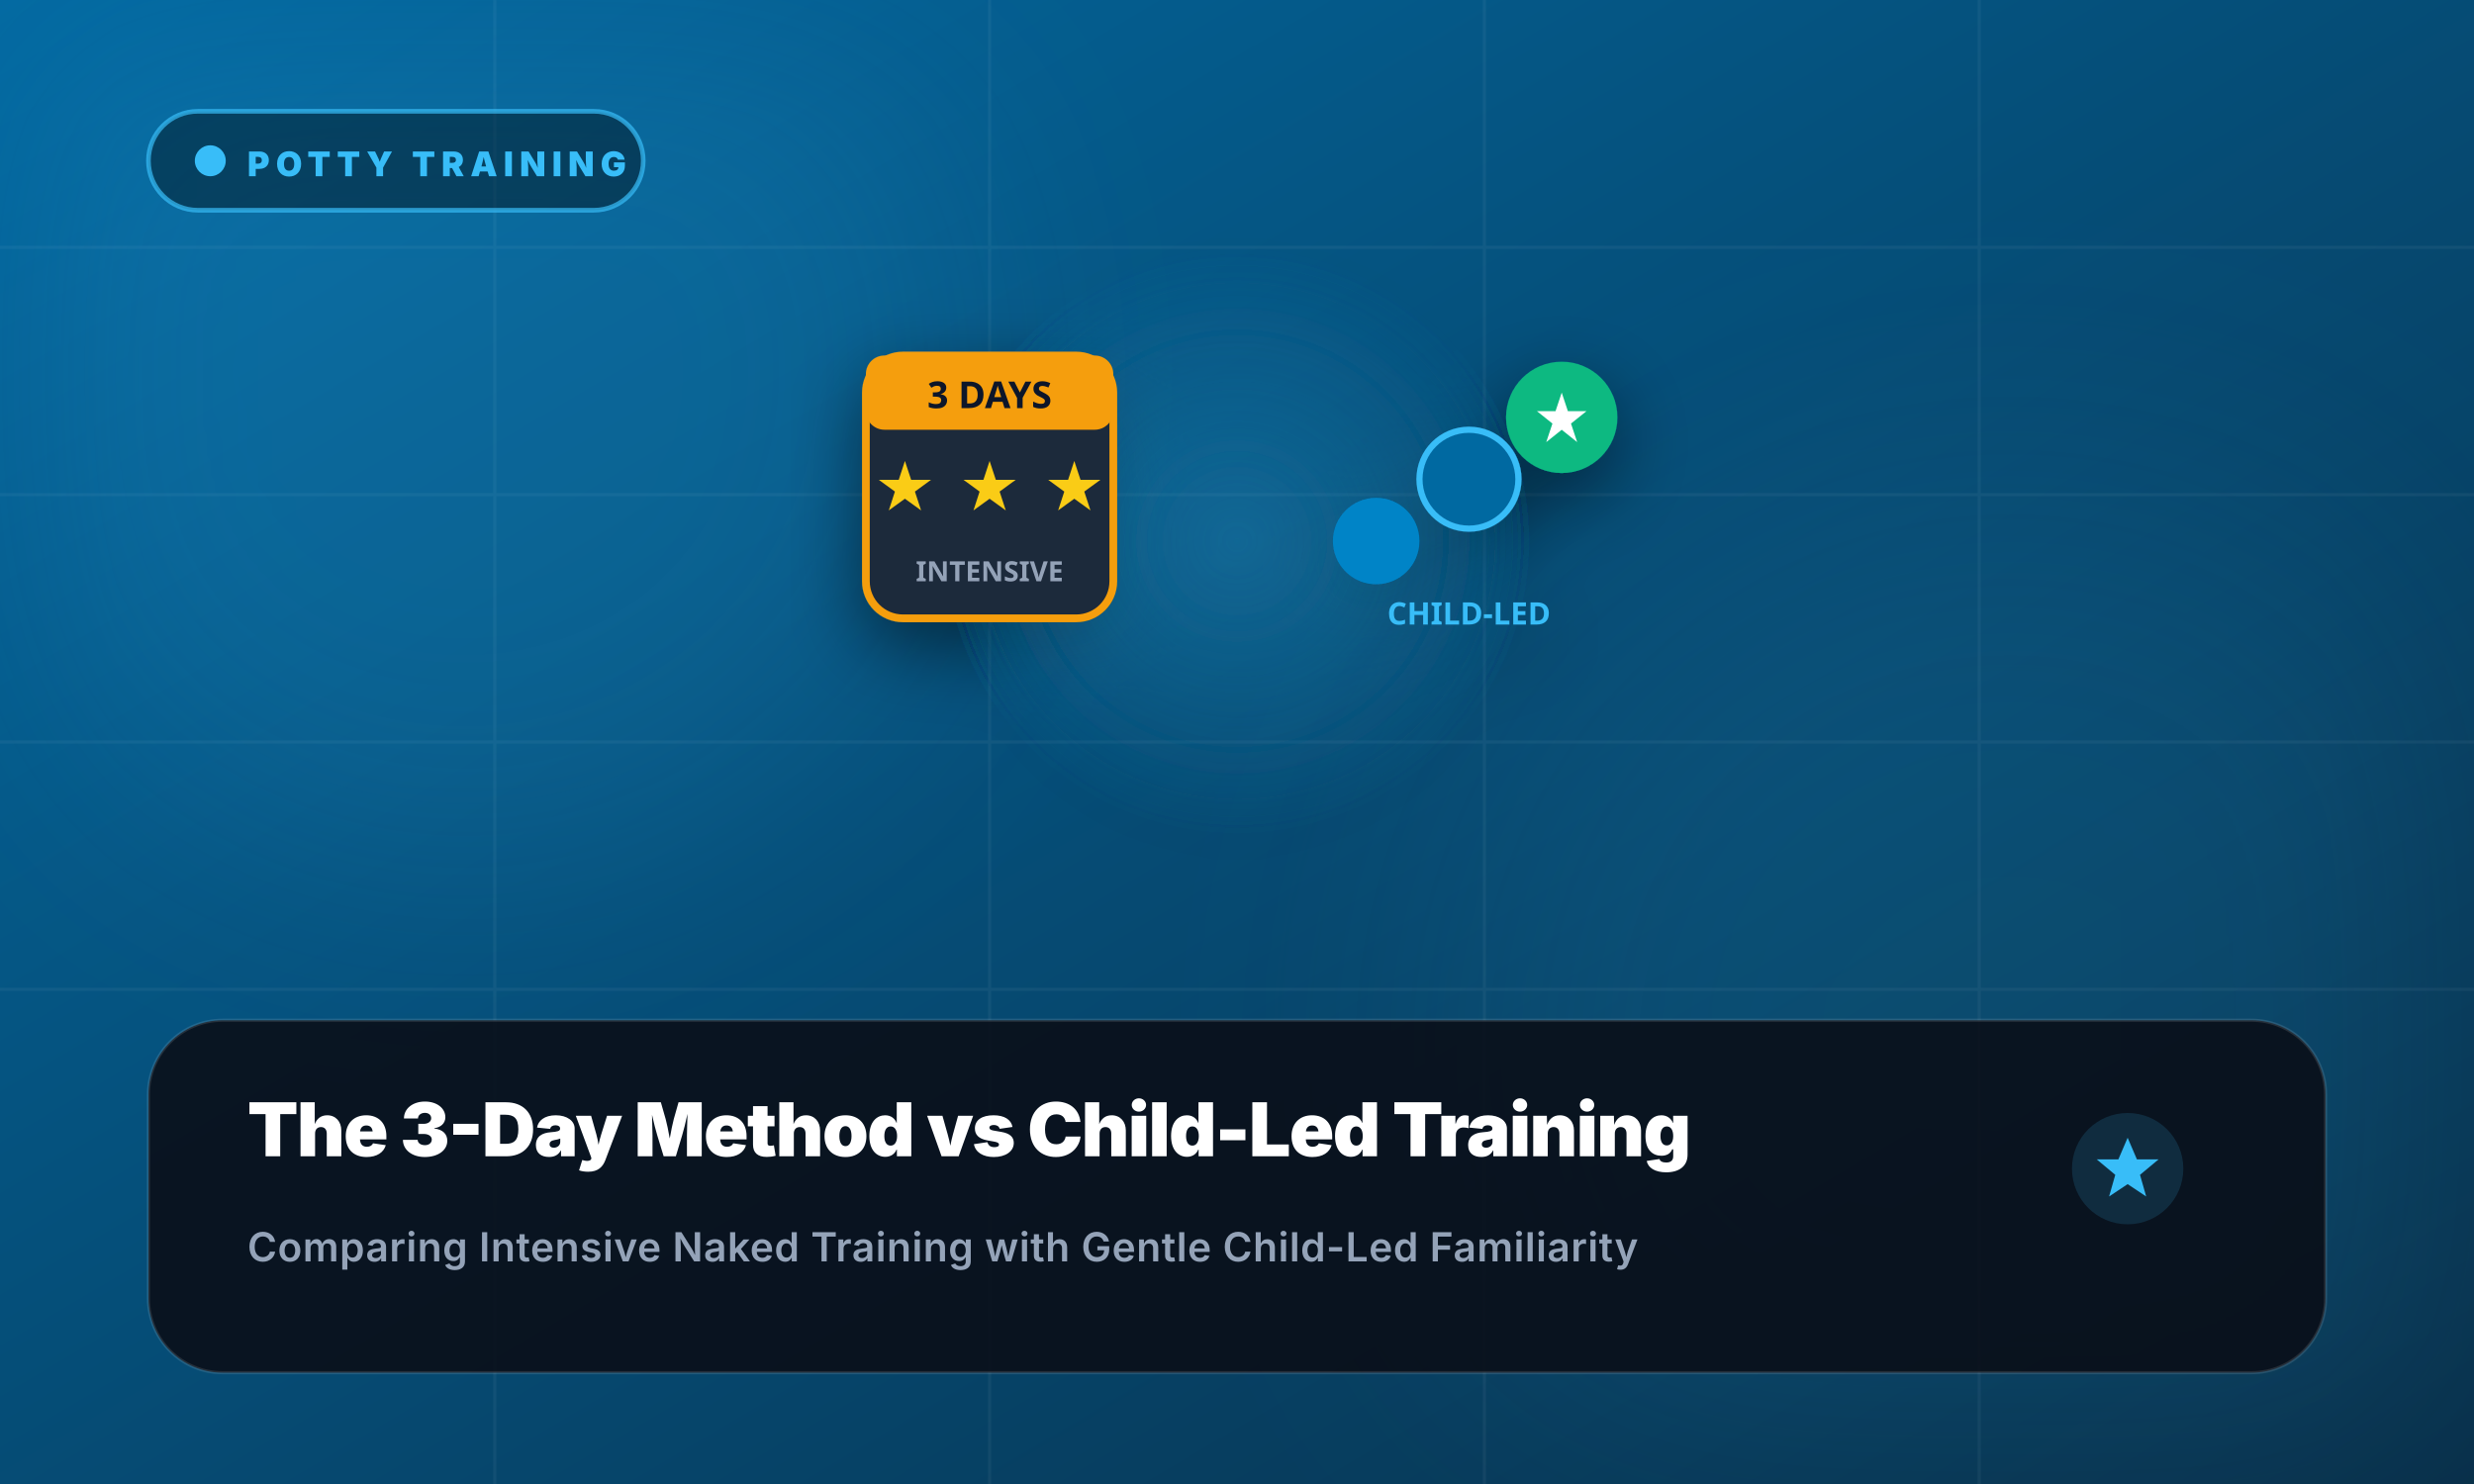
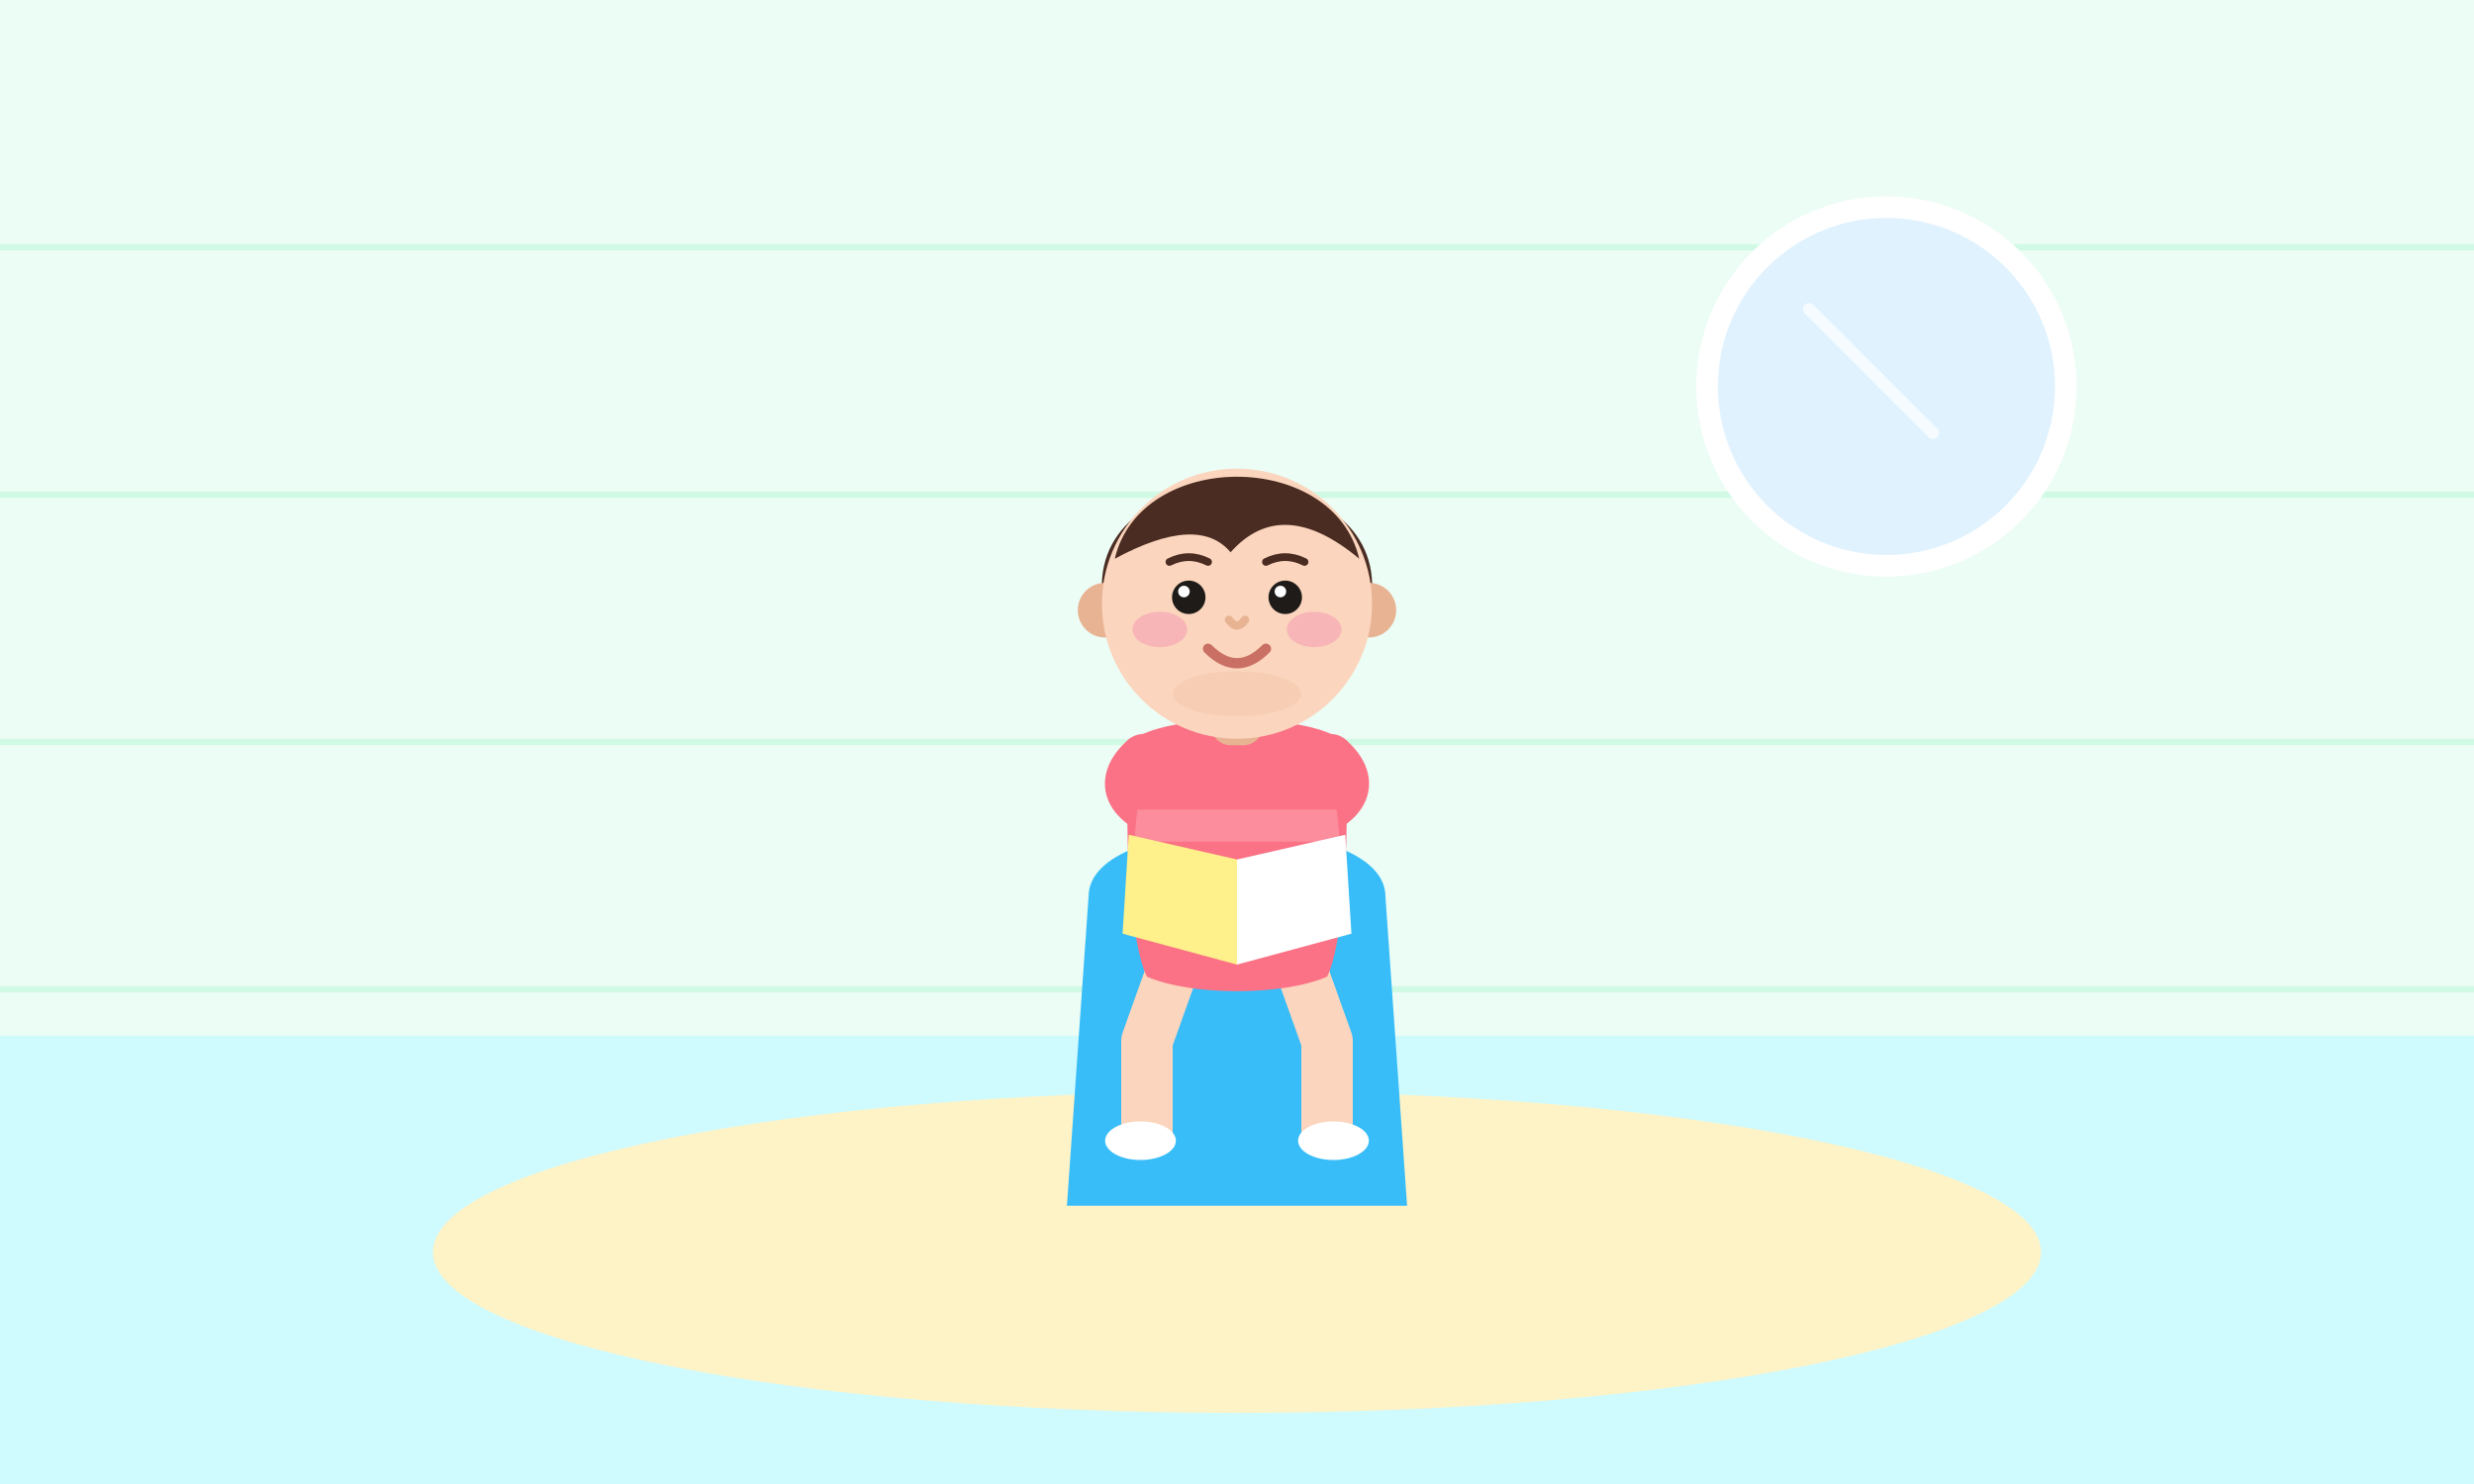
<svg xmlns="http://www.w3.org/2000/svg" viewBox="0 0 800 480" width="800" height="480">
  <defs>
-     <linearGradient id="bgGrad" x1="0%" y1="0%" x2="100%" y2="100%">
-       <stop offset="0%" stop-color="#0369a1" />
-       <stop offset="100%" stop-color="#082f49" />
-     </linearGradient>
-     <radialGradient id="sunGlow" cx="50%" cy="50%" r="50%">
-       <stop offset="0%" stop-color="#38bdf8" stop-opacity="0.8" />
-       <stop offset="100%" stop-color="#38bdf8" stop-opacity="0" />
-     </radialGradient>
-     <filter id="shadow" x="-10%" y="-10%" width="120%" height="120%">
-       <feDropShadow dx="0" dy="8" stdDeviation="12" flood-color="#000000" flood-opacity="0.5" />
+     <filter id="softShadow_p2" x="-20%" y="-20%" width="140%" height="140%">
+       <feDropShadow dx="0" dy="8" stdDeviation="10" flood-color="#1e293b" flood-opacity="0.12" />
    </filter>
  </defs>
-   <rect width="800" height="480" fill="url(#bgGrad)" />
-   <g opacity="0.05" stroke="#ffffff" stroke-width="1">
+   <rect width="800" height="480" fill="#ECFDF5" />
+   <g stroke="#D1FAE5" stroke-width="2">
    <line x1="0" y1="80" x2="800" y2="80" />
    <line x1="0" y1="160" x2="800" y2="160" />
    <line x1="0" y1="240" x2="800" y2="240" />
    <line x1="0" y1="320" x2="800" y2="320" />
-     <line x1="160" y1="0" x2="160" y2="480" />
-     <line x1="320" y1="0" x2="320" y2="480" />
-     <line x1="480" y1="0" x2="480" y2="480" />
-     <line x1="640" y1="0" x2="640" y2="480" />
  </g>
-   <circle cx="150" cy="120" r="160" fill="#38bdf8" opacity="0.12" filter="blur(40px)" />
-   <circle cx="650" cy="340" r="180" fill="#38bdf8" opacity="0.1" filter="blur(50px)" />
-   <g transform="translate(48, 36)">
-     <rect width="160" height="32" rx="16" fill="#000000" opacity="0.4" />
-     <rect width="160" height="32" rx="16" fill="none" stroke="#38bdf8" stroke-width="1.5" opacity="0.7" />
-     <circle cx="20" cy="16" r="5" fill="#38bdf8" />
-     <text x="32" y="21" font-family="system-ui, -apple-system, sans-serif" font-weight="900" font-size="11" fill="#38bdf8" letter-spacing="2">POTTY TRAINING</text>
+   <rect y="335" width="800" height="145" fill="#CFFAFE" />
+   <ellipse cx="400" cy="405" rx="260" ry="52" fill="#FEF3C7" />
+   <circle cx="610" cy="125" r="58" fill="#E0F2FE" stroke="#FFFFFF" stroke-width="7" />
+   <line x1="585" y1="100" x2="625" y2="140" stroke="#FFFFFF" stroke-width="4" opacity="0.7" stroke-linecap="round" />
+   <path d="M352,290 C352,262 448,262 448,290 L455,390 L345,390 Z" fill="#38BDF8" />
+   <g transform="translate(400, 266) scale(1.04)">
+     <path d="M-18,40 L-28,68 L-28,96" fill="none" stroke="#FBD5BD" stroke-width="16" stroke-linecap="round" stroke-linejoin="round" />
+     <path d="M18,40 L28,68 L28,96" fill="none" stroke="#FBD5BD" stroke-width="16" stroke-linecap="round" stroke-linejoin="round" />
+     <ellipse cx="-30" cy="99" rx="11" ry="6" fill="#FFFFFF" />
+     <ellipse cx="30" cy="99" rx="11" ry="6" fill="#FFFFFF" />
+     <path d="M-29,-20 Q-42,-8 -18,0" fill="none" stroke="#FB7185" stroke-width="15" stroke-linecap="round" />
+     <circle cx="-18" cy="0" r="8.5" fill="#FBD5BD" />
+     <path d="M29,-20 Q42,-8 18,0" fill="none" stroke="#FB7185" stroke-width="15" stroke-linecap="round" />
+     <circle cx="18" cy="0" r="8.5" fill="#FBD5BD" />
+     <path d="M-32,-26 C-36,-10 -34,36 -28,48 C-14,54 14,54 28,48 C34,36 36,-10 32,-26 C20,-34 -20,-34 -32,-26 Z" fill="#FB7185" />
+     <path d="M-31,-4 L31,-4 L32,6 L-32,6 Z" fill="#FDA4AF" opacity="0.55" />
+     <path d="M-32,16 L32,16 L31,26 L-31,26 Z" fill="#FDA4AF" opacity="0.55" />
+     <rect x="-8" y="-38" width="16" height="14" rx="6" fill="#E8B393" />
+     <path d="M-42,-72 C-44,-116 44,-116 42,-72 Z" fill="#4A2C22" />
+     <circle cx="-41" cy="-66" r="8.5" fill="#E8B393" />
+     <circle cx="41" cy="-66" r="8.5" fill="#E8B393" />
+     <circle cx="0" cy="-68" r="42" fill="#FBD5BD" />
+     <ellipse cx="0" cy="-40" rx="20" ry="7" fill="#E8B393" opacity="0.22" />
+     <ellipse cx="-24" cy="-60" rx="8.5" ry="5.5" fill="#F48FB1" opacity="0.45" />
+     <ellipse cx="24" cy="-60" rx="8.5" ry="5.5" fill="#F48FB1" opacity="0.45" />
+     <path d="M-2.5,-63 Q0,-59.5 2.5,-63" fill="none" stroke="#E8B393" stroke-width="2.6" stroke-linecap="round" />
+     <path d="M-21,-81 Q-15,-84 -9,-81" fill="none" stroke="#4A2C22" stroke-width="2.4" stroke-linecap="round" />
+     <path d="M9,-81 Q15,-84 21,-81" fill="none" stroke="#4A2C22" stroke-width="2.4" stroke-linecap="round" />
+     <circle cx="-15" cy="-70" r="5.2" fill="#1E1B18" />
+     <circle cx="-16.5" cy="-71.8" r="1.8" fill="#FFFFFF" />
+     <circle cx="15" cy="-70" r="5.2" fill="#1E1B18" />
+     <circle cx="13.5" cy="-71.8" r="1.8" fill="#FFFFFF" />
+     <path d="M-9,-54 Q0,-45 9,-54" fill="none" stroke="#C96F63" stroke-width="3.2" stroke-linecap="round" />
+     <path d="M-38,-82 Q-12,-96 -2,-84 Q14,-102 38,-82 C30,-116 -30,-116 -38,-82 Z" fill="#4A2C22" />
  </g>
-   <g filter="url(#shadow)">
-     <circle cx="400" cy="175" r="95" fill="url(#sunGlow)" opacity="0.25" />
-     <g transform="translate(320, 160)">
-       <rect x="-40" y="-45" width="80" height="85" rx="12" fill="#1e293b" stroke="#f59e0b" stroke-width="2.5" />
-       <rect x="-40" y="-45" width="80" height="24" rx="6" fill="#f59e0b" />
-       <text x="0" y="-28" text-anchor="middle" font-family="system-ui, sans-serif" font-weight="900" font-size="12" fill="#0f172a">3 DAYS</text>
-       <text x="0" y="5" text-anchor="middle" font-family="system-ui, sans-serif" font-weight="900" font-size="22" fill="#facc15">★ ★ ★</text>
-       <text x="0" y="28" text-anchor="middle" font-family="system-ui, sans-serif" font-weight="700" font-size="9" fill="#94a3b8">INTENSIVE</text>
-     </g>
-     <g transform="translate(470, 160)">
-       <circle cx="-25" cy="15" r="14" fill="#0284c7" />
-       <circle cx="5" cy="-5" r="16" fill="#0369a1" stroke="#38bdf8" stroke-width="2" />
-       <circle cx="35" cy="-25" r="18" fill="#10b981" />
-       <polygon points="35,-33 37,-27 43,-27 38,-23 40,-17 35,-21 30,-17 32,-23 27,-27 33,-27" fill="#ffffff" />
-       <text x="5" y="42" text-anchor="middle" font-family="system-ui, sans-serif" font-weight="800" font-size="10" fill="#38bdf8">CHILD-LED</text>
-     </g>
-   </g>
-   <g transform="translate(48, 330)">
-     <rect width="704" height="114" rx="24" fill="#090d16" opacity="0.88" />
-     <rect width="704" height="114" rx="24" fill="none" stroke="#ffffff" stroke-width="1" opacity="0.12" />
-     <text x="32" y="44" font-family="system-ui, -apple-system, sans-serif" font-weight="900" font-size="24" fill="#ffffff" letter-spacing="-0.5">The 3-Day Method vs Child-Led Training</text>
-     <text x="32" y="78" font-family="system-ui, -apple-system, sans-serif" font-weight="600" font-size="13" fill="#94a3b8" letter-spacing="0.2">Comparing Intensive Naked Training with Gentle Child-Led Familiarity</text>
-     <g transform="translate(640, 48)">
-       <circle cx="0" cy="0" r="18" fill="#38bdf8" opacity="0.15" />
-       <polygon points="0,-10 3,-3 10,-3 4,2 6,9 0,5 -6,9 -4,2 -10,-3 -3,-3" fill="#38bdf8" />
-     </g>
-   </g>
+   <polygon points="365,270 400,278 400,312 363,302" fill="#FEF08A" />
+   <polygon points="435,270 400,278 400,312 437,302" fill="#FFFFFF" />
</svg>
